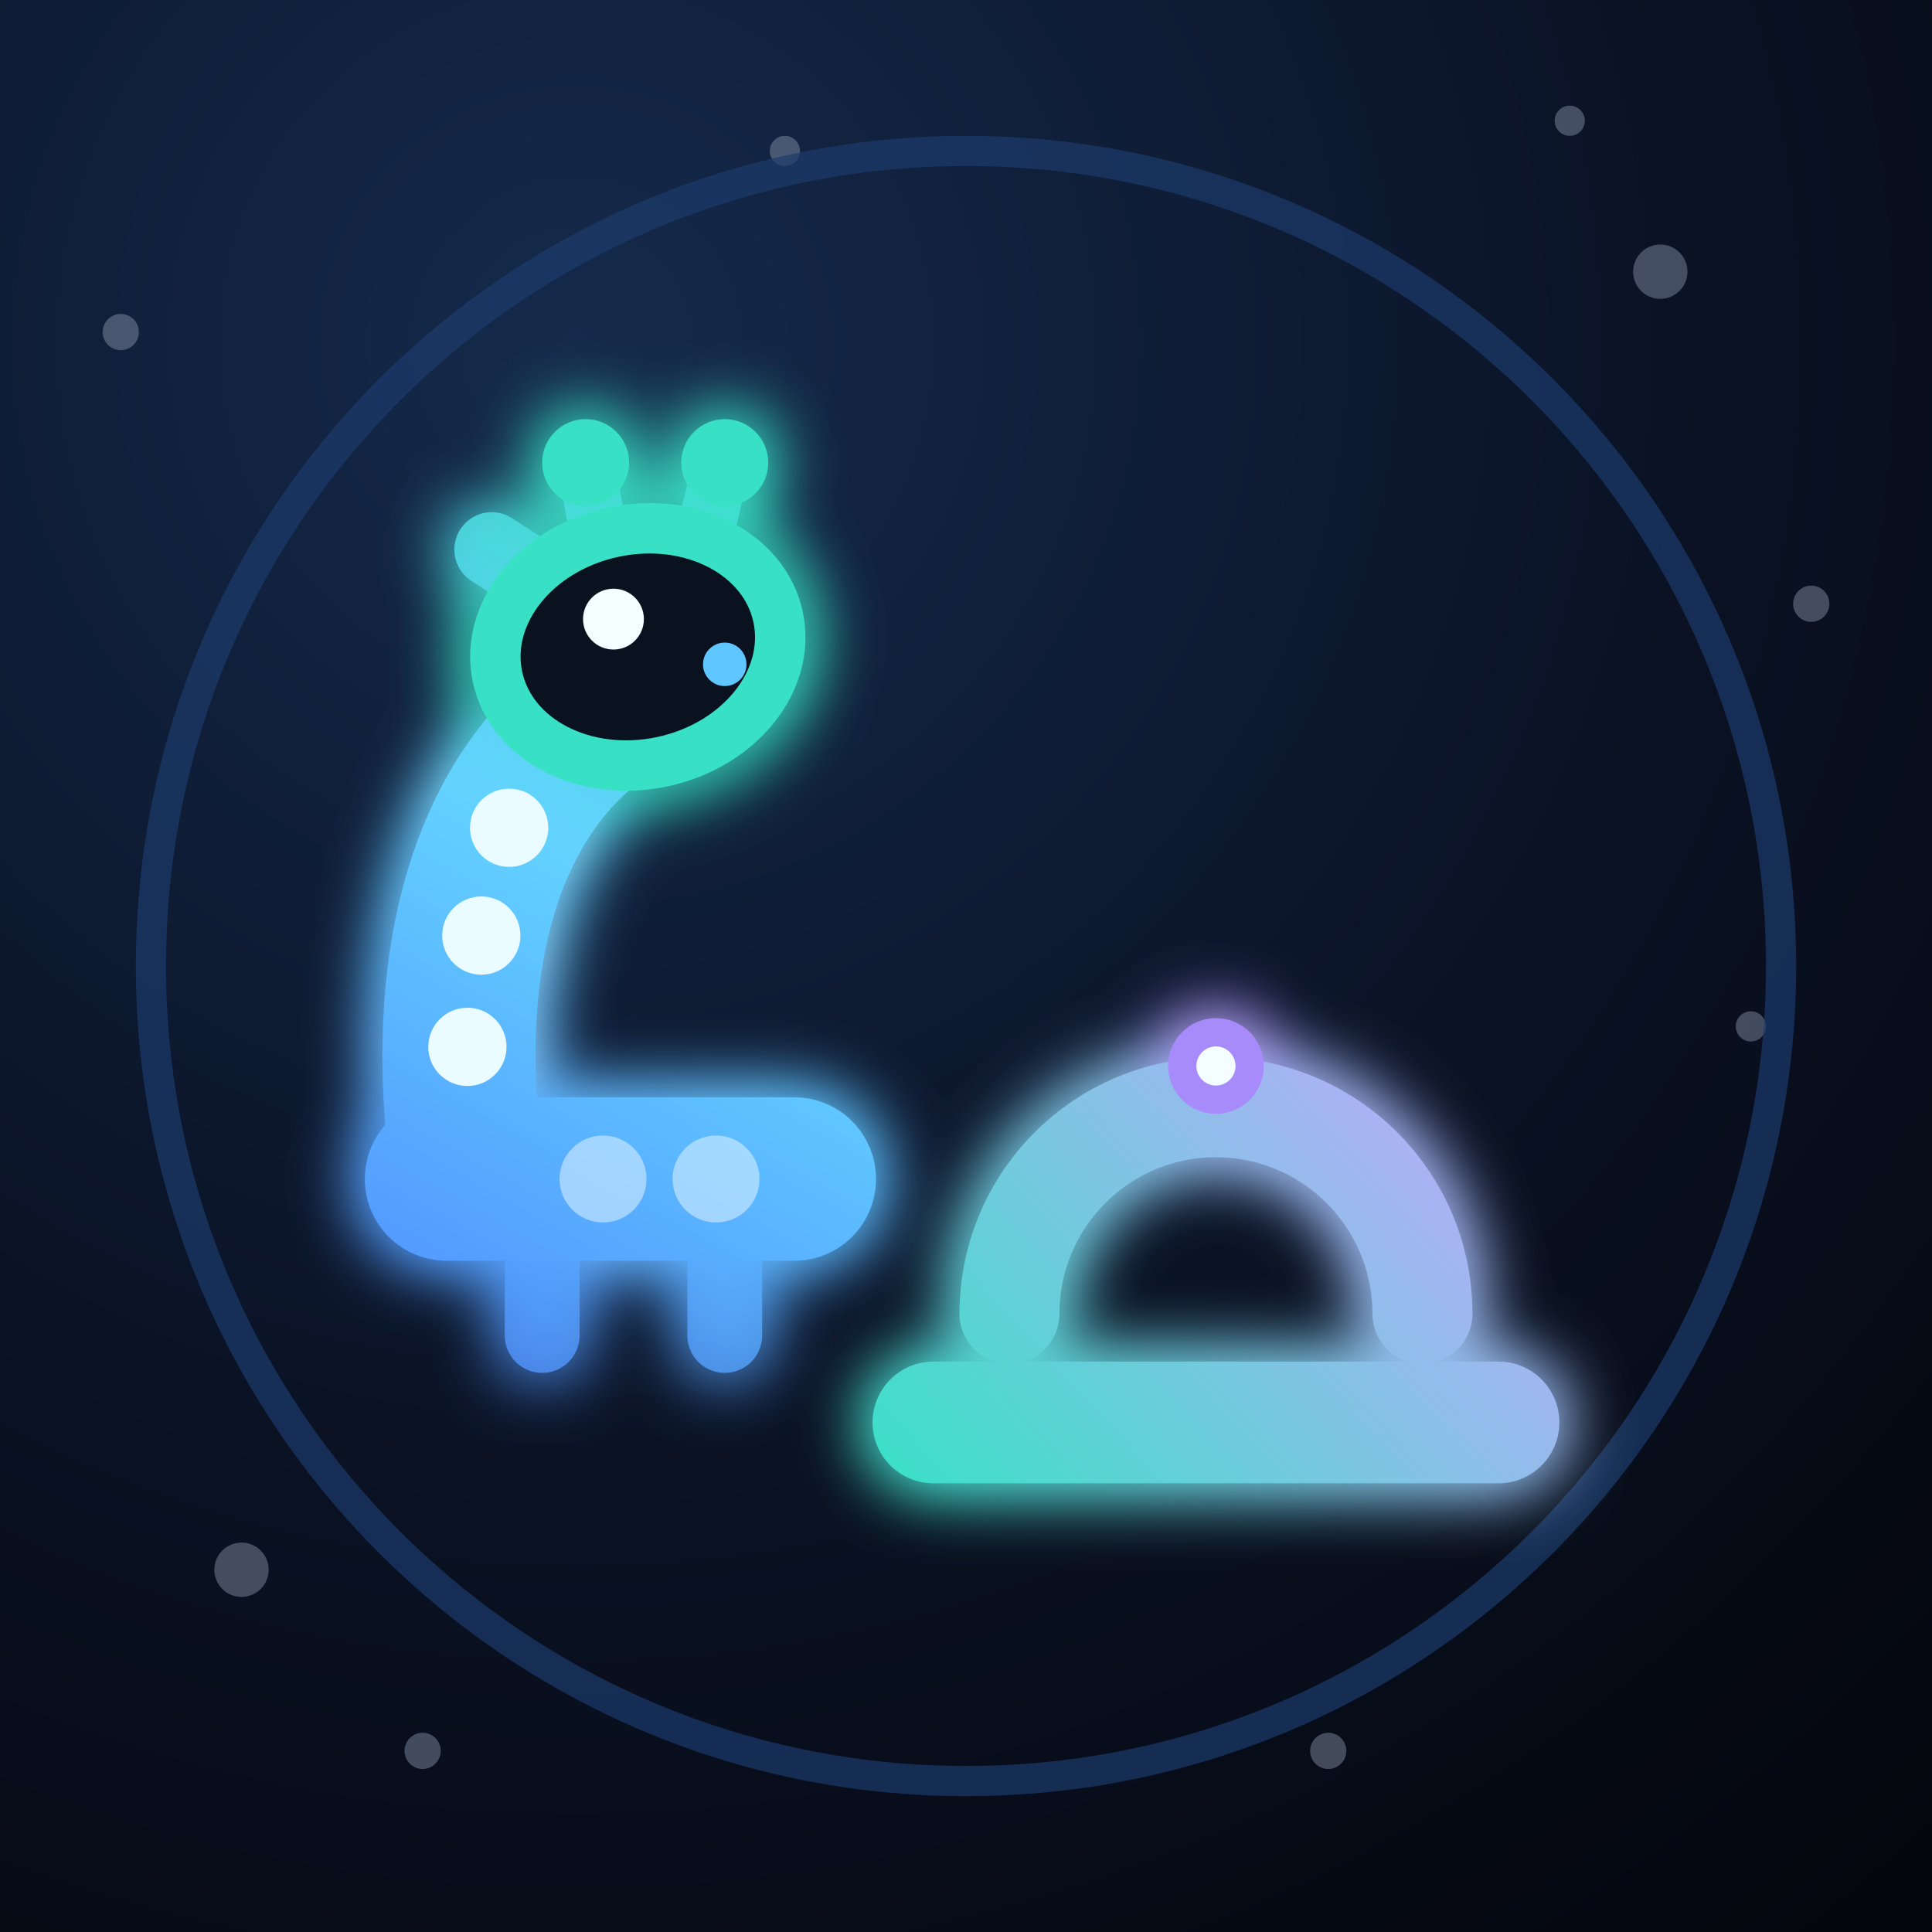
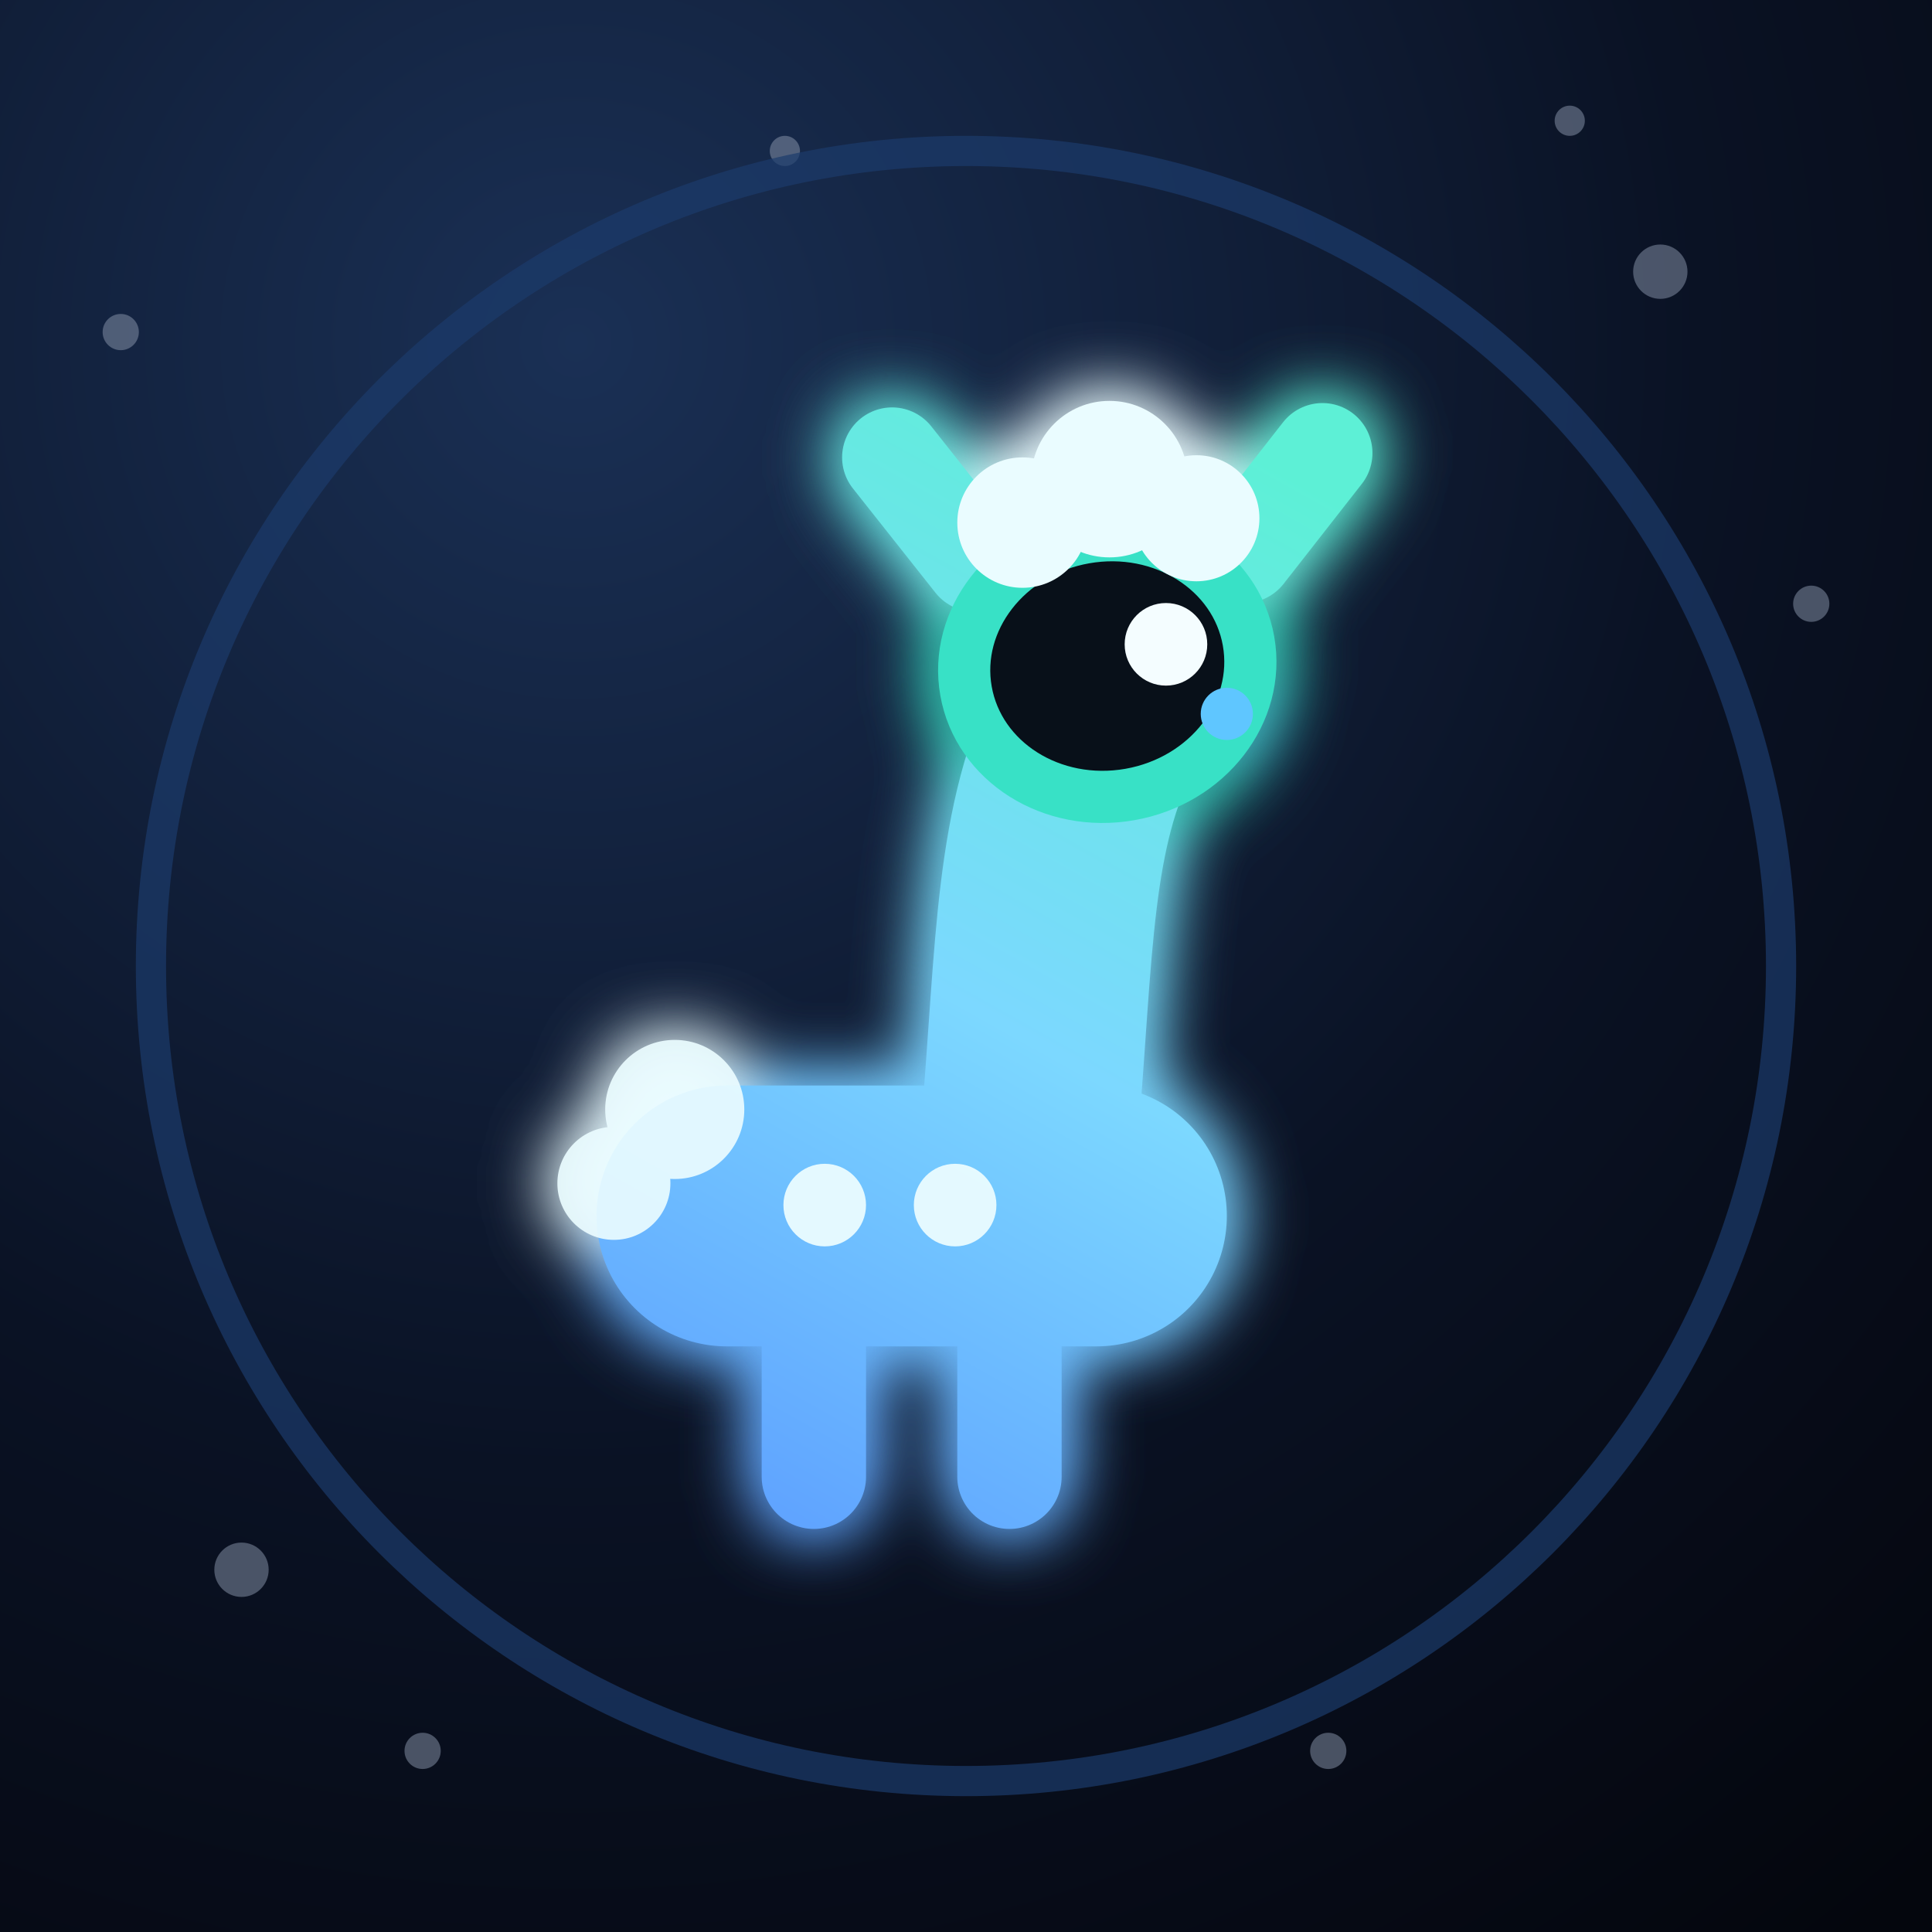
<svg xmlns="http://www.w3.org/2000/svg" viewBox="0 0 64 64" role="img" aria-label="AgentBuffet app icon">
  <defs>
    <radialGradient id="bflf-bg" cx=".3" cy=".18" r="1.05">
-       <stop offset="0" stop-color="#152a4c" />
+       <stop offset="0" stop-color="#1a3055" />
      <stop offset=".55" stop-color="#0a1224" />
      <stop offset="1" stop-color="#04060d" />
    </radialGradient>
    <linearGradient id="bflf-bus" x1="16" y1="56" x2="44" y2="6" gradientUnits="userSpaceOnUse">
-       <stop offset="0" stop-color="#4f8cff" />
-       <stop offset=".55" stop-color="#63d2ff" />
-       <stop offset="1" stop-color="#38e1c6" />
-     </linearGradient>
-     <linearGradient id="bflf-dish" x1="32" y1="56" x2="58" y2="32" gradientUnits="userSpaceOnUse">
-       <stop offset="0" stop-color="#38e1c6" />
-       <stop offset="1" stop-color="#c4a8ff" />
+       <stop offset="0" stop-color="#5b9bff" />
+       <stop offset=".5" stop-color="#7cd8ff" />
+       <stop offset="1" stop-color="#5df0d6" />
    </linearGradient>
    <filter id="bflf-glow" x="-70%" y="-70%" width="240%" height="240%" color-interpolation-filters="sRGB">
      <feGaussianBlur stdDeviation="1.6" result="b" />
      <feMerge>
        <feMergeNode in="b" />
        <feMergeNode in="b" />
        <feMergeNode in="SourceGraphic" />
      </feMerge>
    </filter>
  </defs>
  <rect width="64" height="64" fill="url(#bflf-bg)" />
-   <g fill="#8b97ad" opacity=".45">
+   <g fill="#8b97ad" opacity=".5">
    <circle cx="8" cy="52" r=".9" />
    <circle cx="14" cy="58" r=".6" />
    <circle cx="55" cy="9" r=".9" />
    <circle cx="60" cy="20" r=".6" />
    <circle cx="52" cy="4" r=".5" />
    <circle cx="4" cy="11" r=".6" />
    <circle cx="26" cy="5" r=".5" />
    <circle cx="44" cy="58" r=".6" />
-     <circle cx="58" cy="34" r=".5" />
  </g>
  <circle cx="32" cy="32" r="27" fill="none" stroke="#1b3a6b" stroke-width="1" opacity=".7" />
-   <g transform="translate(32 32) scale(.72) translate(-34.5 -30)" filter="url(#bflf-glow)">
-     <g transform="translate(-7 3) scale(.8)" fill="none" stroke="url(#bflf-bus)" stroke-linecap="round">
-       <path d="M23 44 C21.8 33 24.4 24.6 30 20" stroke-width="8.8" />
-       <path d="M22 46 H42" stroke-width="9.4" />
-       <path d="M27.5 50 V55 M38 50 V55" stroke-width="4.3" opacity=".8" />
-       <path d="M31 10.4 L30.2 5.8 M36.6 10 L37.6 5.8" stroke-width="3.3" />
-       <path d="M28 12 L24.6 9.8" stroke-width="4.3" opacity=".9" />
+   <g transform="translate(32 32) scale(.72) translate(-35 -32)" filter="url(#bflf-glow)">
+     <g fill="none" stroke="url(#bflf-bus)" stroke-linecap="round">
+       <path d="M24 43.5H41" stroke-width="12" />
+       <path d="M28 49.5v6M37 49.5v6" stroke-width="4.8" />
+       <path d="M37.8 41C38.6 32.5 38.4 26.5 40.6 21.6" stroke-width="10" />
+       <path d="M35.4 13.4L31.6 8.6M47.8 13L51.4 8.4" stroke-width="4.6" />
    </g>
-     <g transform="translate(-7 3) scale(.8)">
-       <ellipse cx="33" cy="15.4" rx="8.25" ry="6.75" transform="rotate(-12 33 15.4)" fill="#0a1220" stroke="#38e1c6" stroke-width="2.9" />
-       <g fill="#38e1c6">
-         <circle cx="30" cy="4.8" r="2.5" />
-         <circle cx="38" cy="4.8" r="2.5" />
-       </g>
-       <circle cx="31.6" cy="13.8" r="1.75" fill="#f4fdff" />
-       <circle cx="38" cy="16.4" r="1.25" fill="#5fc6ff" />
-       <g fill="#eafcff">
-         <circle cx="23.2" cy="38.4" r="2.25" />
-         <circle cx="24" cy="32" r="2.25" />
-         <circle cx="25.6" cy="25.8" r="2.25" />
-       </g>
-       <g fill="#dff2ff" opacity=".55">
-         <circle cx="31" cy="46" r="2.5" />
-         <circle cx="37.5" cy="46" r="2.5" />
-       </g>
+     <ellipse cx="41.5" cy="18.2" rx="6.6" ry="6.0" transform="rotate(-10 41.5 18.2)" fill="#081019" stroke="#38e1c6" stroke-width="2.4" />
+     <circle cx="44.2" cy="17.2" r="1.9" fill="#f4fdff" />
+     <circle cx="47" cy="20.4" r="1.2" fill="#5fc6ff" />
+     <g fill="#eafcff">
+       <circle cx="37.6" cy="11.6" r="3.0" />
+       <circle cx="41.6" cy="9.6" r="3.6" />
+       <circle cx="45.6" cy="11.4" r="2.9" />
    </g>
-     <g fill="none" stroke="url(#bflf-dish)" stroke-linecap="round">
-       <path d="M36.5 46a9.5 9.5 0 0 1 19 0" stroke-width="4.6" />
-       <path d="M33 51h26" stroke-width="5.6" />
+     <g fill="#eafcff" opacity=".95">
+       <circle cx="28.5" cy="43.0" r="1.9" />
+       <circle cx="34.5" cy="43.0" r="1.9" />
    </g>
-     <circle cx="46" cy="34.6" r="2.2" fill="#a78bfa" />
-     <circle cx="46" cy="34.6" r=".9" fill="#f4fdff" />
+     <g fill="#eafcff" opacity=".92">
+       <circle cx="21.6" cy="38.6" r="3.2" />
+       <circle cx="18.8" cy="42.0" r="2.6" />
+     </g>
  </g>
</svg>
